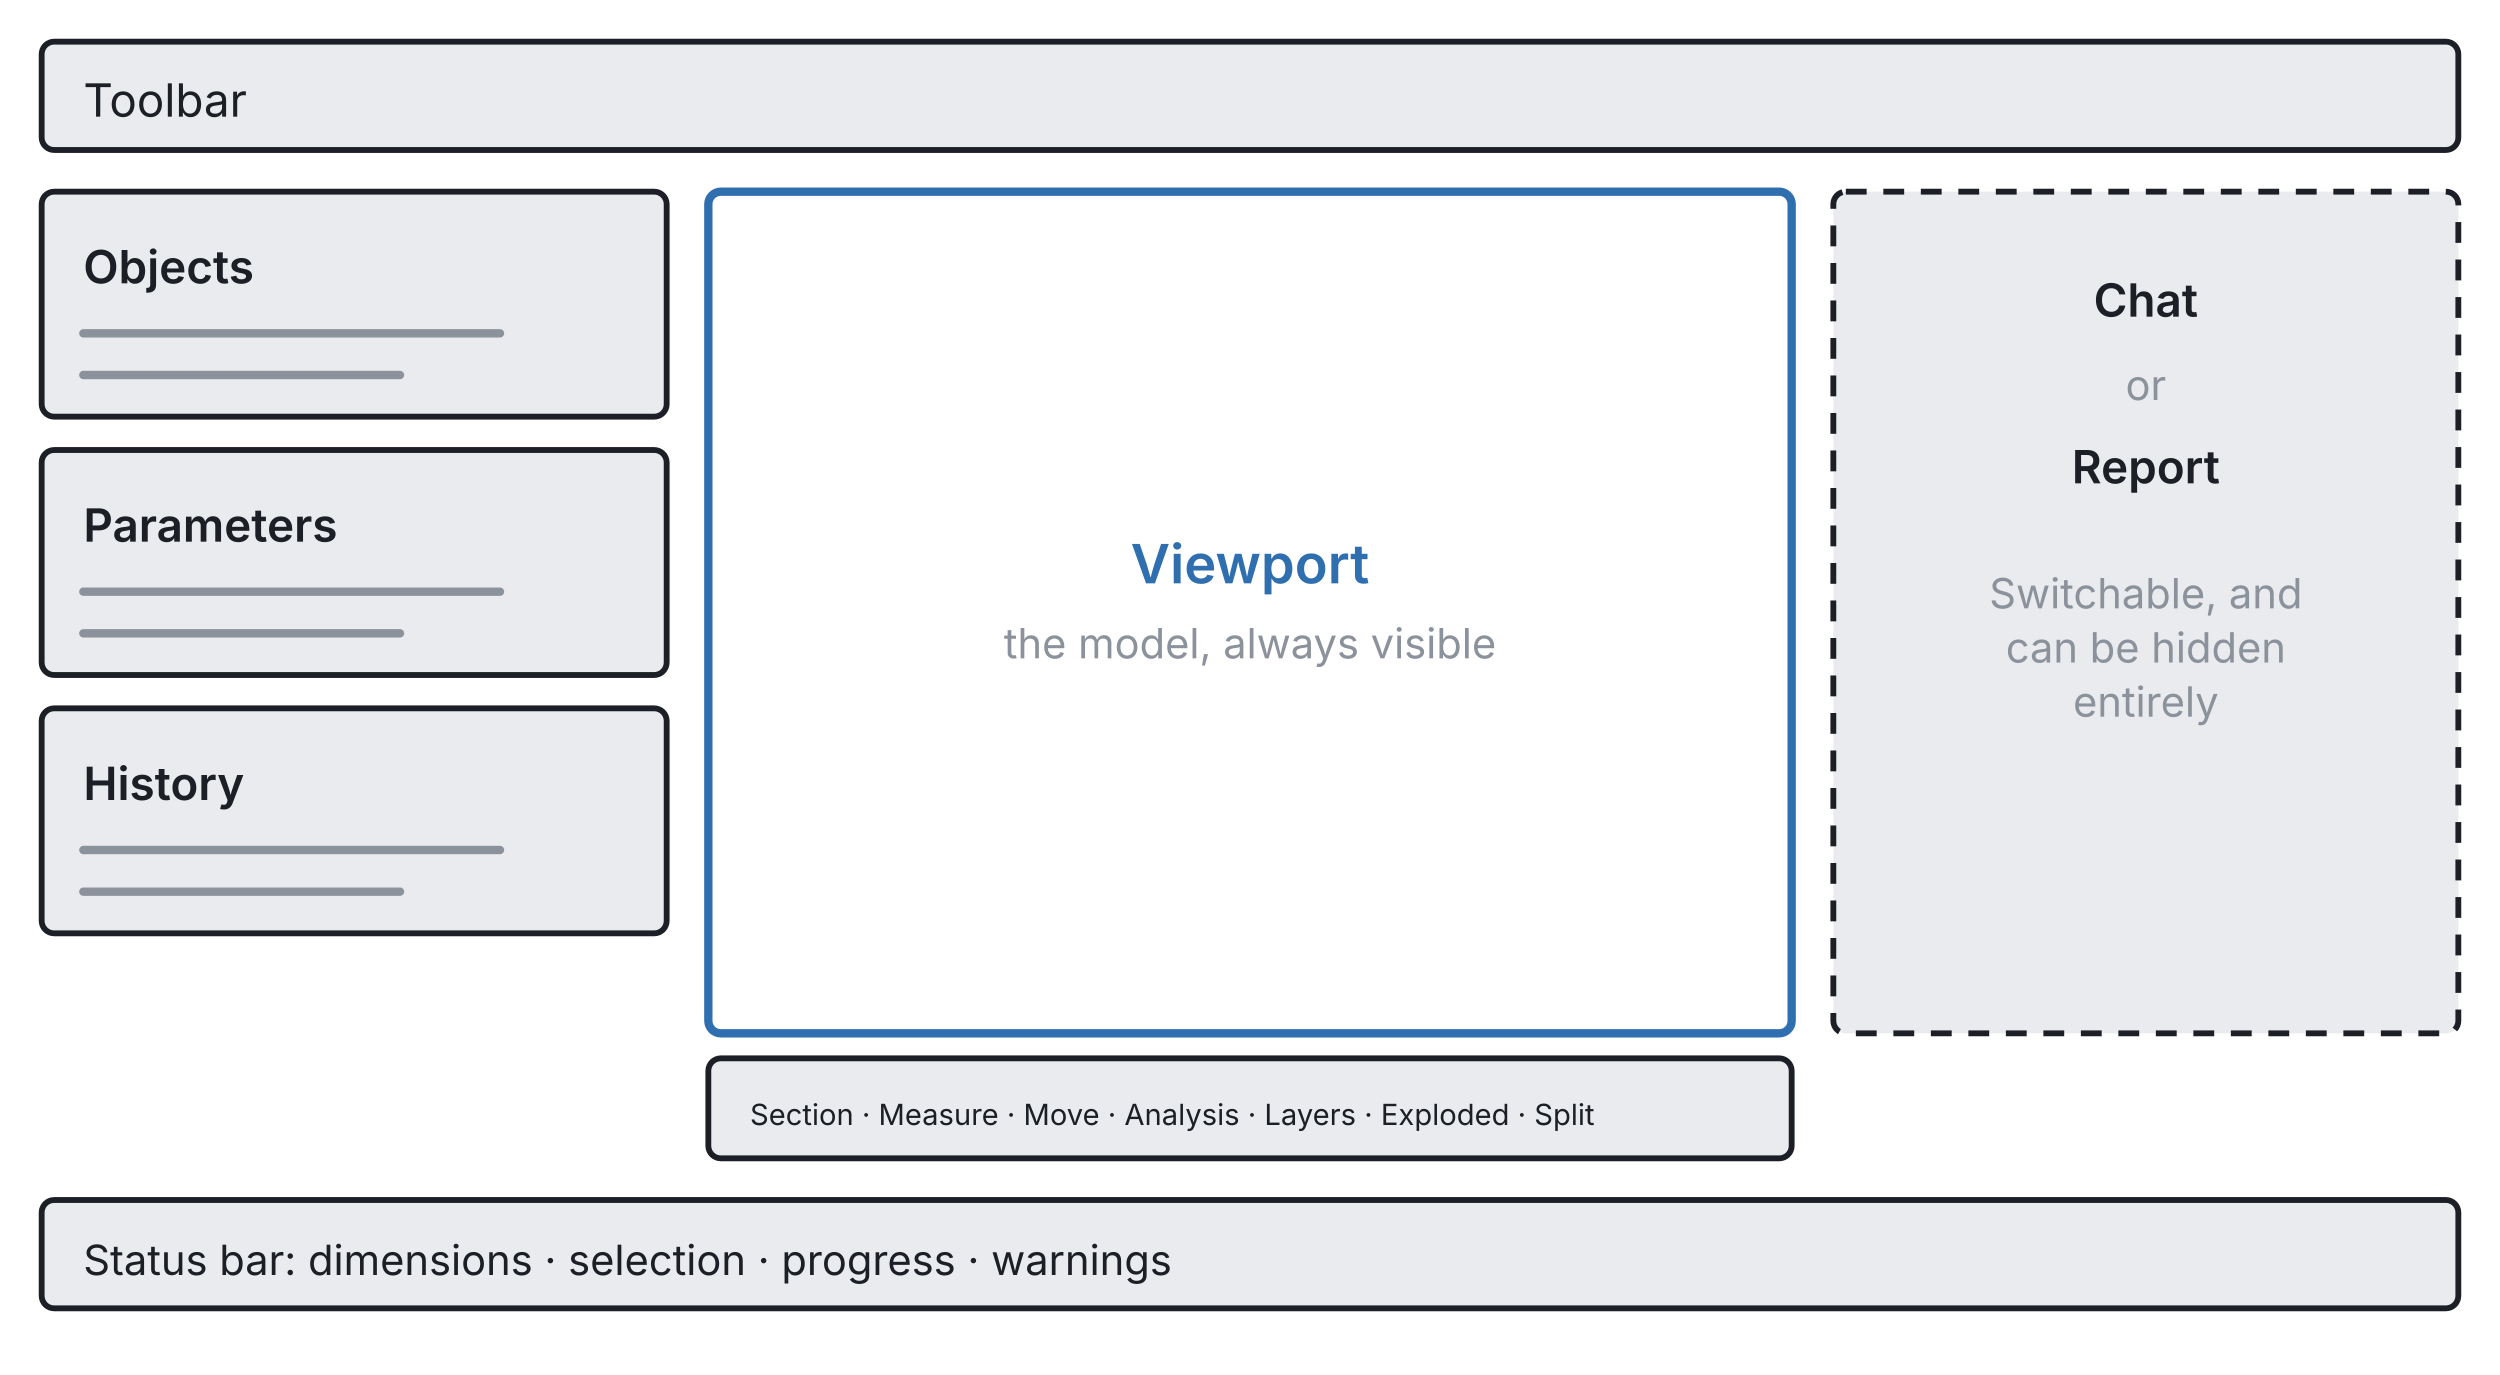
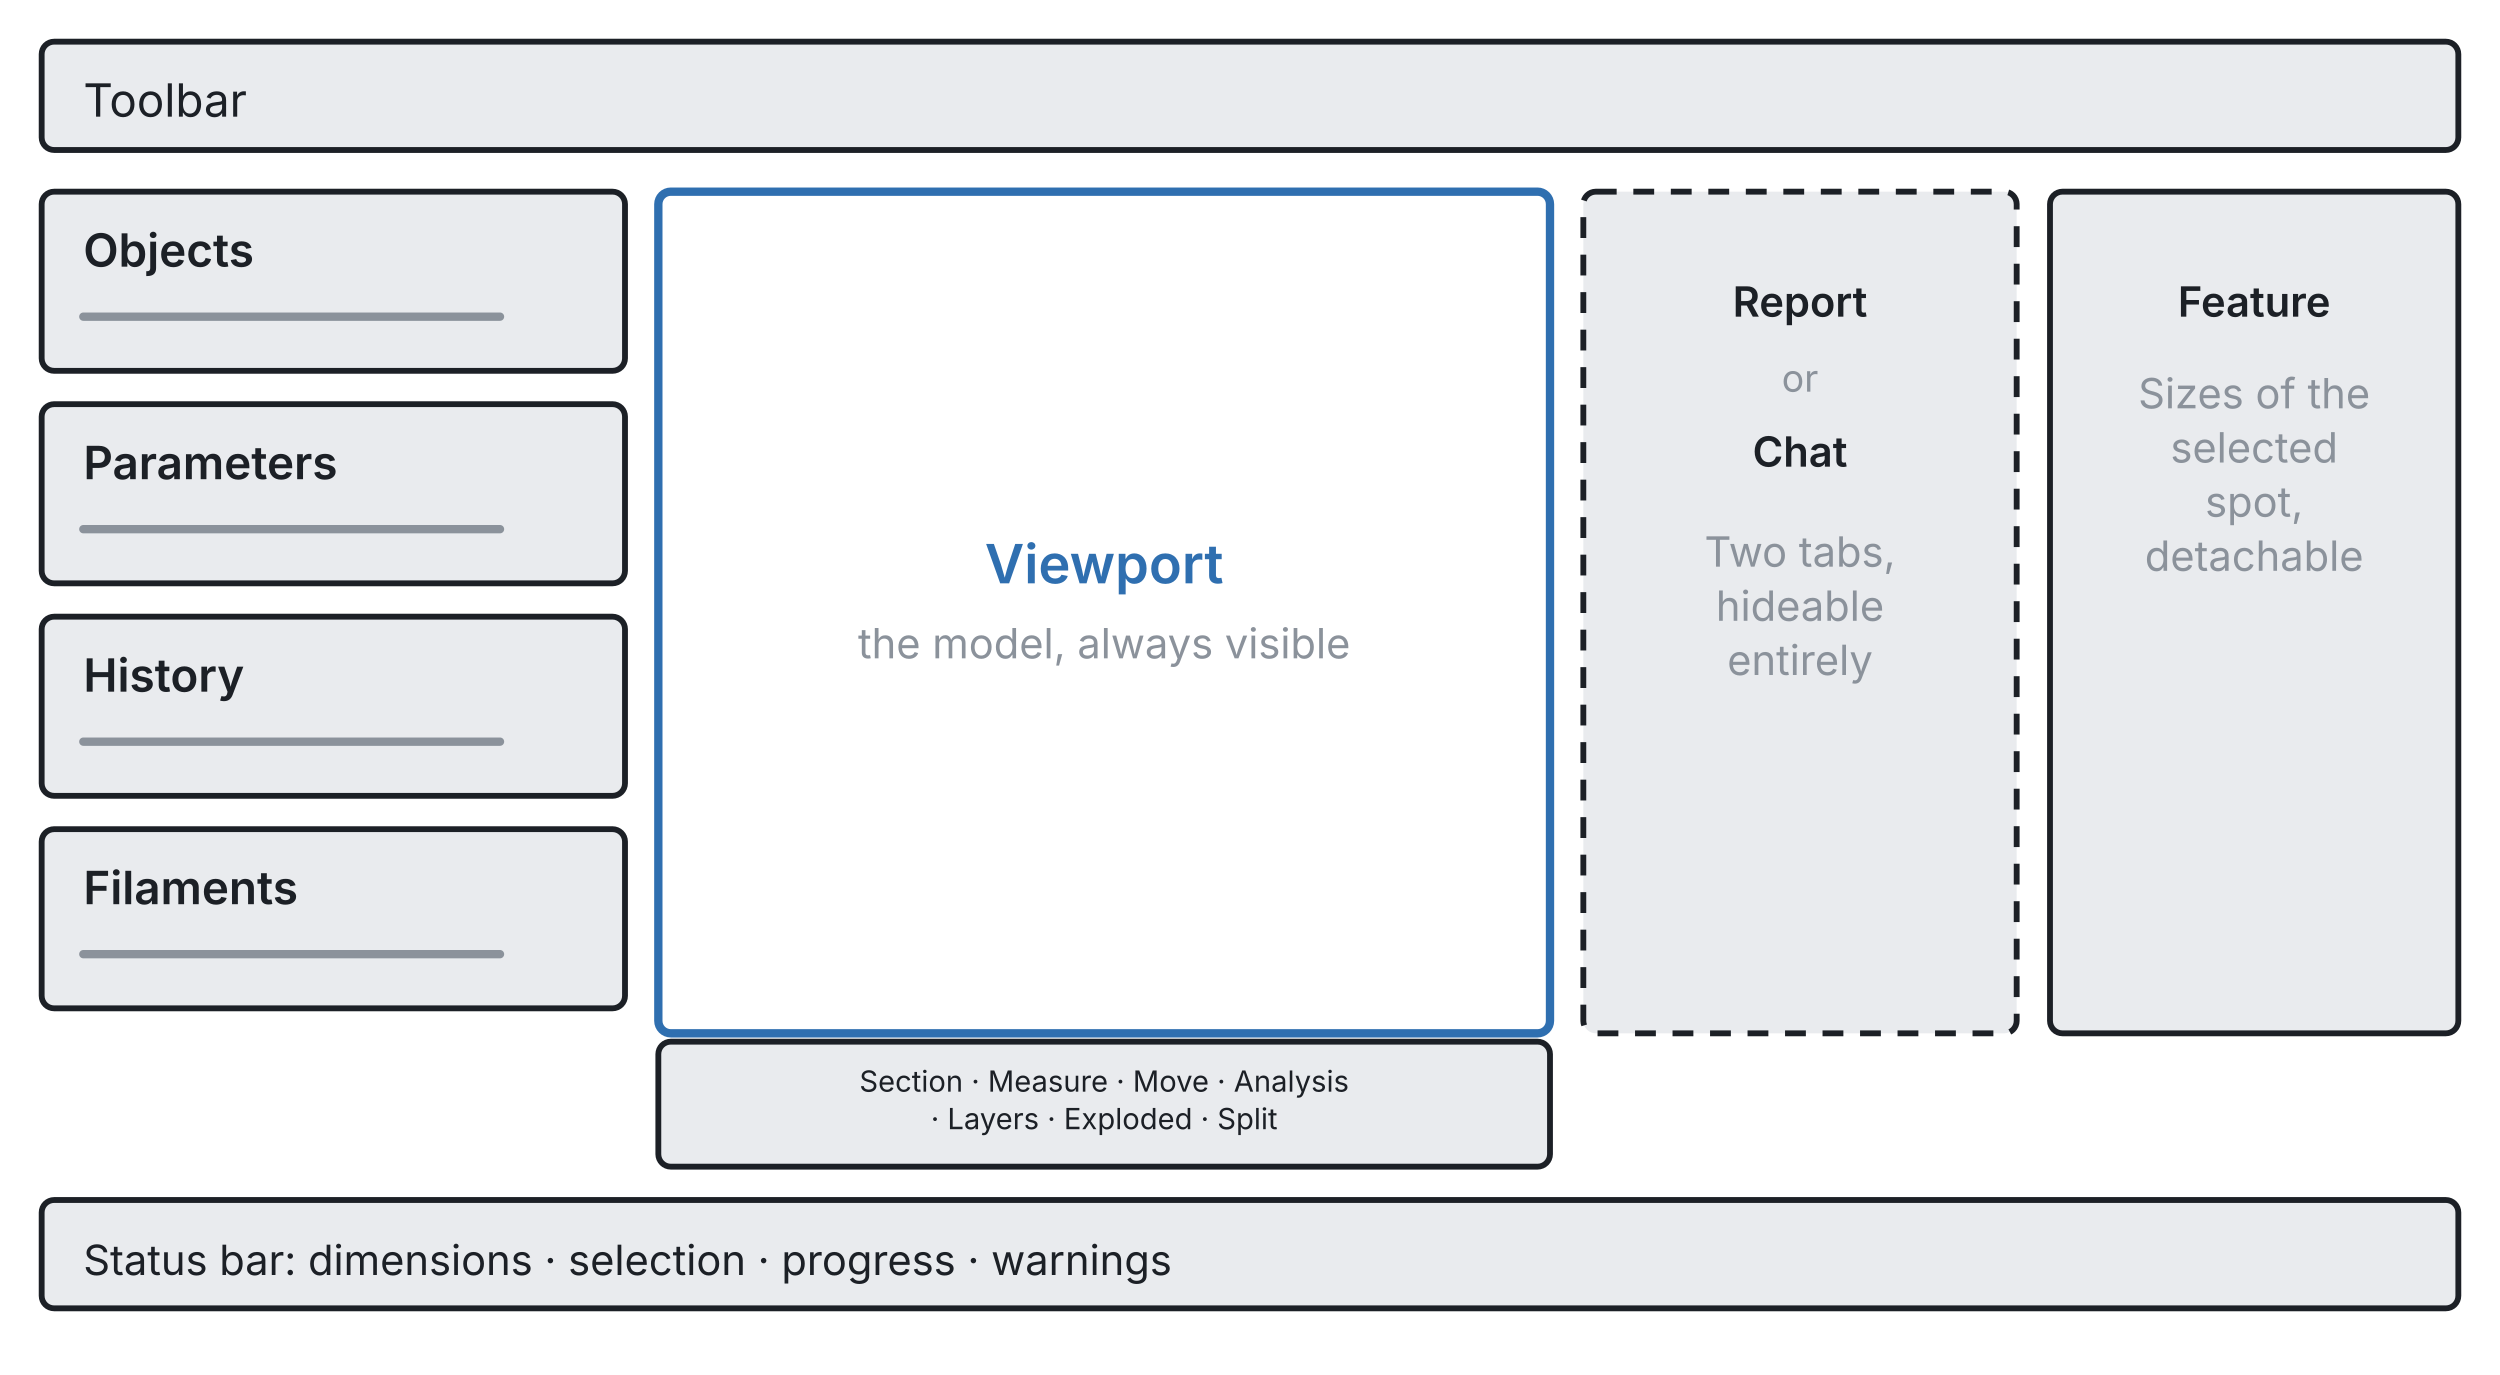
<svg xmlns="http://www.w3.org/2000/svg" viewBox="0 0 600 330" width="600" height="330">
  <rect x="0" y="0" width="600" height="330" fill="#ffffff" />
  <rect x="10" y="10" width="580" height="26" rx="3" fill="#e9ebee" stroke="#1c2026" stroke-width="1.4" />
  <text x="20" y="28" fill="#1c2026" font-size="11" font-family="system-ui, -apple-system, Segoe UI, sans-serif" text-anchor="start">Toolbar</text>
-   <rect x="10" y="46" width="150" height="54" rx="3" fill="#e9ebee" stroke="#1c2026" stroke-width="1.4" />
-   <text x="20" y="68" fill="#1c2026" font-size="11" font-family="system-ui, -apple-system, Segoe UI, sans-serif" text-anchor="start" font-weight="600">Objects</text>
-   <line x1="20" y1="80" x2="120" y2="80" stroke="#8b929b" stroke-width="2" stroke-linecap="round" />
-   <line x1="20" y1="90" x2="96" y2="90" stroke="#8b929b" stroke-width="2" stroke-linecap="round" />
-   <rect x="10" y="108" width="150" height="54" rx="3" fill="#e9ebee" stroke="#1c2026" stroke-width="1.4" />
-   <text x="20" y="130" fill="#1c2026" font-size="11" font-family="system-ui, -apple-system, Segoe UI, sans-serif" text-anchor="start" font-weight="600">Parameters</text>
-   <line x1="20" y1="142" x2="120" y2="142" stroke="#8b929b" stroke-width="2" stroke-linecap="round" />
-   <line x1="20" y1="152" x2="96" y2="152" stroke="#8b929b" stroke-width="2" stroke-linecap="round" />
-   <rect x="10" y="170" width="150" height="54" rx="3" fill="#e9ebee" stroke="#1c2026" stroke-width="1.4" />
-   <text x="20" y="192" fill="#1c2026" font-size="11" font-family="system-ui, -apple-system, Segoe UI, sans-serif" text-anchor="start" font-weight="600">History</text>
-   <line x1="20" y1="204" x2="120" y2="204" stroke="#8b929b" stroke-width="2" stroke-linecap="round" />
-   <line x1="20" y1="214" x2="96" y2="214" stroke="#8b929b" stroke-width="2" stroke-linecap="round" />
-   <rect x="170" y="46" width="260" height="202" rx="3" fill="none" stroke="#2f6fb0" stroke-width="2" />
-   <text x="300" y="140" fill="#2f6fb0" font-size="13" font-family="system-ui, -apple-system, Segoe UI, sans-serif" text-anchor="middle" font-weight="600">Viewport</text>
-   <text x="300" y="158" fill="#8b929b" font-size="10" font-family="system-ui, -apple-system, Segoe UI, sans-serif" text-anchor="middle">the model, always visible</text>
-   <rect x="440" y="46" width="150" height="202" rx="3" fill="#e9ebee" stroke="#1c2026" stroke-width="1.4" stroke-dasharray="5 4" />
-   <text x="515" y="76" fill="#1c2026" font-size="11" font-family="system-ui, -apple-system, Segoe UI, sans-serif" text-anchor="middle" font-weight="600">Chat</text>
-   <text x="515" y="96" fill="#8b929b" font-size="10" font-family="system-ui, -apple-system, Segoe UI, sans-serif" text-anchor="middle">or</text>
-   <text x="515" y="116" fill="#1c2026" font-size="11" font-family="system-ui, -apple-system, Segoe UI, sans-serif" text-anchor="middle" font-weight="600">Report</text>
-   <text x="515" y="146" fill="#8b929b" font-size="10" font-family="system-ui, -apple-system, Segoe UI, sans-serif" text-anchor="middle">Switchable, and</text>
-   <text x="515" y="159" fill="#8b929b" font-size="10" font-family="system-ui, -apple-system, Segoe UI, sans-serif" text-anchor="middle">can be hidden</text>
-   <text x="515" y="172" fill="#8b929b" font-size="10" font-family="system-ui, -apple-system, Segoe UI, sans-serif" text-anchor="middle">entirely</text>
-   <rect x="170" y="254" width="260" height="24" rx="3" fill="#e9ebee" stroke="#1c2026" stroke-width="1.4" />
-   <text x="180" y="270" fill="#1c2026" font-size="7" font-family="system-ui, -apple-system, Segoe UI, sans-serif" text-anchor="start">Section · Measure · Move · Analysis · Layers · Exploded · Split</text>
+   <rect x="10" y="46" width="140" height="43" rx="3" fill="#e9ebee" stroke="#1c2026" stroke-width="1.4" />
+   <text x="20" y="64" fill="#1c2026" font-size="11" font-family="system-ui, -apple-system, Segoe UI, sans-serif" text-anchor="start" font-weight="600">Objects</text>
+   <line x1="20" y1="76" x2="120" y2="76" stroke="#8b929b" stroke-width="2" stroke-linecap="round" />
+   <rect x="10" y="97" width="140" height="43" rx="3" fill="#e9ebee" stroke="#1c2026" stroke-width="1.4" />
+   <text x="20" y="115" fill="#1c2026" font-size="11" font-family="system-ui, -apple-system, Segoe UI, sans-serif" text-anchor="start" font-weight="600">Parameters</text>
+   <line x1="20" y1="127" x2="120" y2="127" stroke="#8b929b" stroke-width="2" stroke-linecap="round" />
+   <rect x="10" y="148" width="140" height="43" rx="3" fill="#e9ebee" stroke="#1c2026" stroke-width="1.4" />
+   <text x="20" y="166" fill="#1c2026" font-size="11" font-family="system-ui, -apple-system, Segoe UI, sans-serif" text-anchor="start" font-weight="600">History</text>
+   <line x1="20" y1="178" x2="120" y2="178" stroke="#8b929b" stroke-width="2" stroke-linecap="round" />
+   <rect x="10" y="199" width="140" height="43" rx="3" fill="#e9ebee" stroke="#1c2026" stroke-width="1.4" />
+   <text x="20" y="217" fill="#1c2026" font-size="11" font-family="system-ui, -apple-system, Segoe UI, sans-serif" text-anchor="start" font-weight="600">Filaments</text>
+   <line x1="20" y1="229" x2="120" y2="229" stroke="#8b929b" stroke-width="2" stroke-linecap="round" />
+   <rect x="158" y="46" width="214" height="202" rx="3" fill="none" stroke="#2f6fb0" stroke-width="2" />
+   <text x="265" y="140" fill="#2f6fb0" font-size="13" font-family="system-ui, -apple-system, Segoe UI, sans-serif" text-anchor="middle" font-weight="600">Viewport</text>
+   <text x="265" y="158" fill="#8b929b" font-size="10" font-family="system-ui, -apple-system, Segoe UI, sans-serif" text-anchor="middle">the model, always visible</text>
+   <rect x="380" y="46" width="104" height="202" rx="3" fill="#e9ebee" stroke="#1c2026" stroke-width="1.4" stroke-dasharray="5 4" />
+   <text x="432" y="76" fill="#1c2026" font-size="10" font-family="system-ui, -apple-system, Segoe UI, sans-serif" text-anchor="middle" font-weight="600">Report</text>
+   <text x="432" y="94" fill="#8b929b" font-size="9" font-family="system-ui, -apple-system, Segoe UI, sans-serif" text-anchor="middle">or</text>
+   <text x="432" y="112" fill="#1c2026" font-size="10" font-family="system-ui, -apple-system, Segoe UI, sans-serif" text-anchor="middle" font-weight="600">Chat</text>
+   <text x="432" y="136" fill="#8b929b" font-size="10" font-family="system-ui, -apple-system, Segoe UI, sans-serif" text-anchor="middle">Two tabs,</text>
+   <text x="432" y="149" fill="#8b929b" font-size="10" font-family="system-ui, -apple-system, Segoe UI, sans-serif" text-anchor="middle">hideable</text>
+   <text x="432" y="162" fill="#8b929b" font-size="10" font-family="system-ui, -apple-system, Segoe UI, sans-serif" text-anchor="middle">entirely</text>
+   <rect x="492" y="46" width="98" height="202" rx="3" fill="#e9ebee" stroke="#1c2026" stroke-width="1.4" />
+   <text x="541" y="76" fill="#1c2026" font-size="10" font-family="system-ui, -apple-system, Segoe UI, sans-serif" text-anchor="middle" font-weight="600">Feature</text>
+   <text x="541" y="98" fill="#8b929b" font-size="10" font-family="system-ui, -apple-system, Segoe UI, sans-serif" text-anchor="middle">Sizes of the</text>
+   <text x="541" y="111" fill="#8b929b" font-size="10" font-family="system-ui, -apple-system, Segoe UI, sans-serif" text-anchor="middle">selected</text>
+   <text x="541" y="124" fill="#8b929b" font-size="10" font-family="system-ui, -apple-system, Segoe UI, sans-serif" text-anchor="middle">spot,</text>
+   <text x="541" y="137" fill="#8b929b" font-size="10" font-family="system-ui, -apple-system, Segoe UI, sans-serif" text-anchor="middle">detachable</text>
+   <rect x="158" y="250" width="214" height="30" rx="3" fill="#e9ebee" stroke="#1c2026" stroke-width="1.4" />
+   <text x="265" y="262" fill="#1c2026" font-size="7" font-family="system-ui, -apple-system, Segoe UI, sans-serif" text-anchor="middle">Section · Measure · Move · Analysis</text>
+   <text x="265" y="271" fill="#1c2026" font-size="7" font-family="system-ui, -apple-system, Segoe UI, sans-serif" text-anchor="middle">· Layers · Exploded · Split</text>
  <rect x="10" y="288" width="580" height="26" rx="3" fill="#e9ebee" stroke="#1c2026" stroke-width="1.4" />
  <text x="20" y="306" fill="#1c2026" font-size="10" font-family="system-ui, -apple-system, Segoe UI, sans-serif" text-anchor="start">Status bar: dimensions · selection · progress · warnings</text>
</svg>
